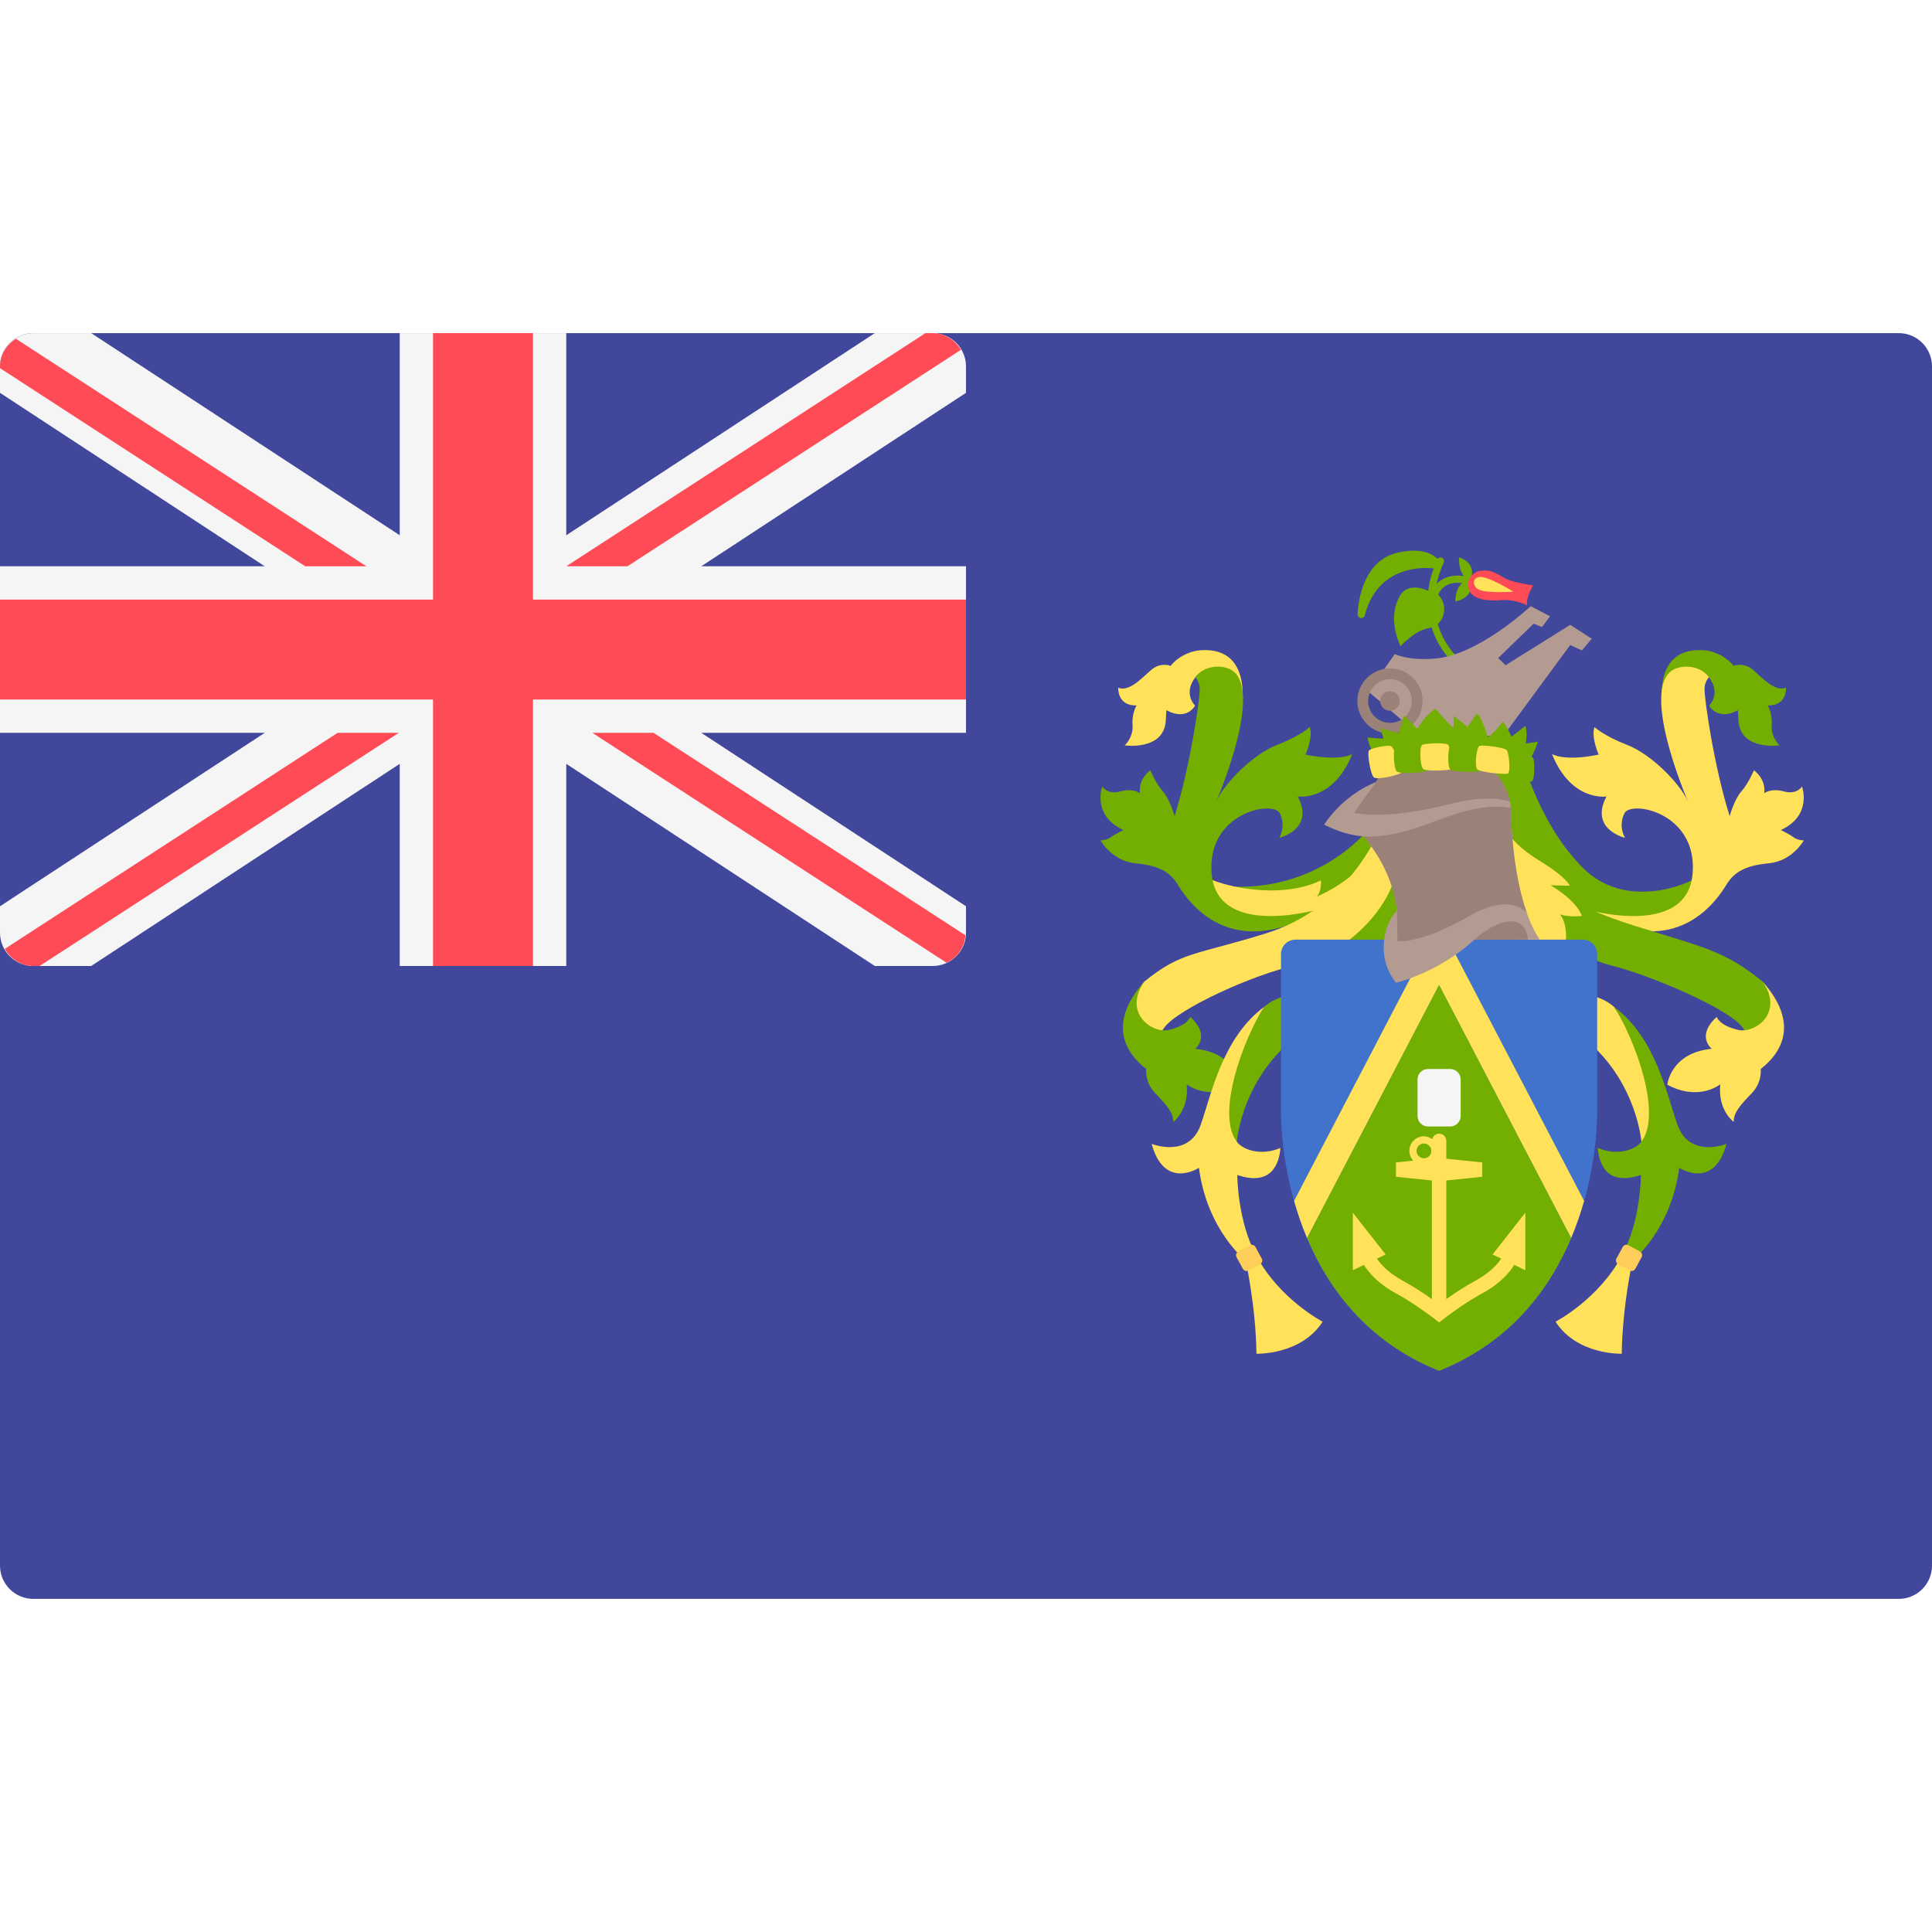
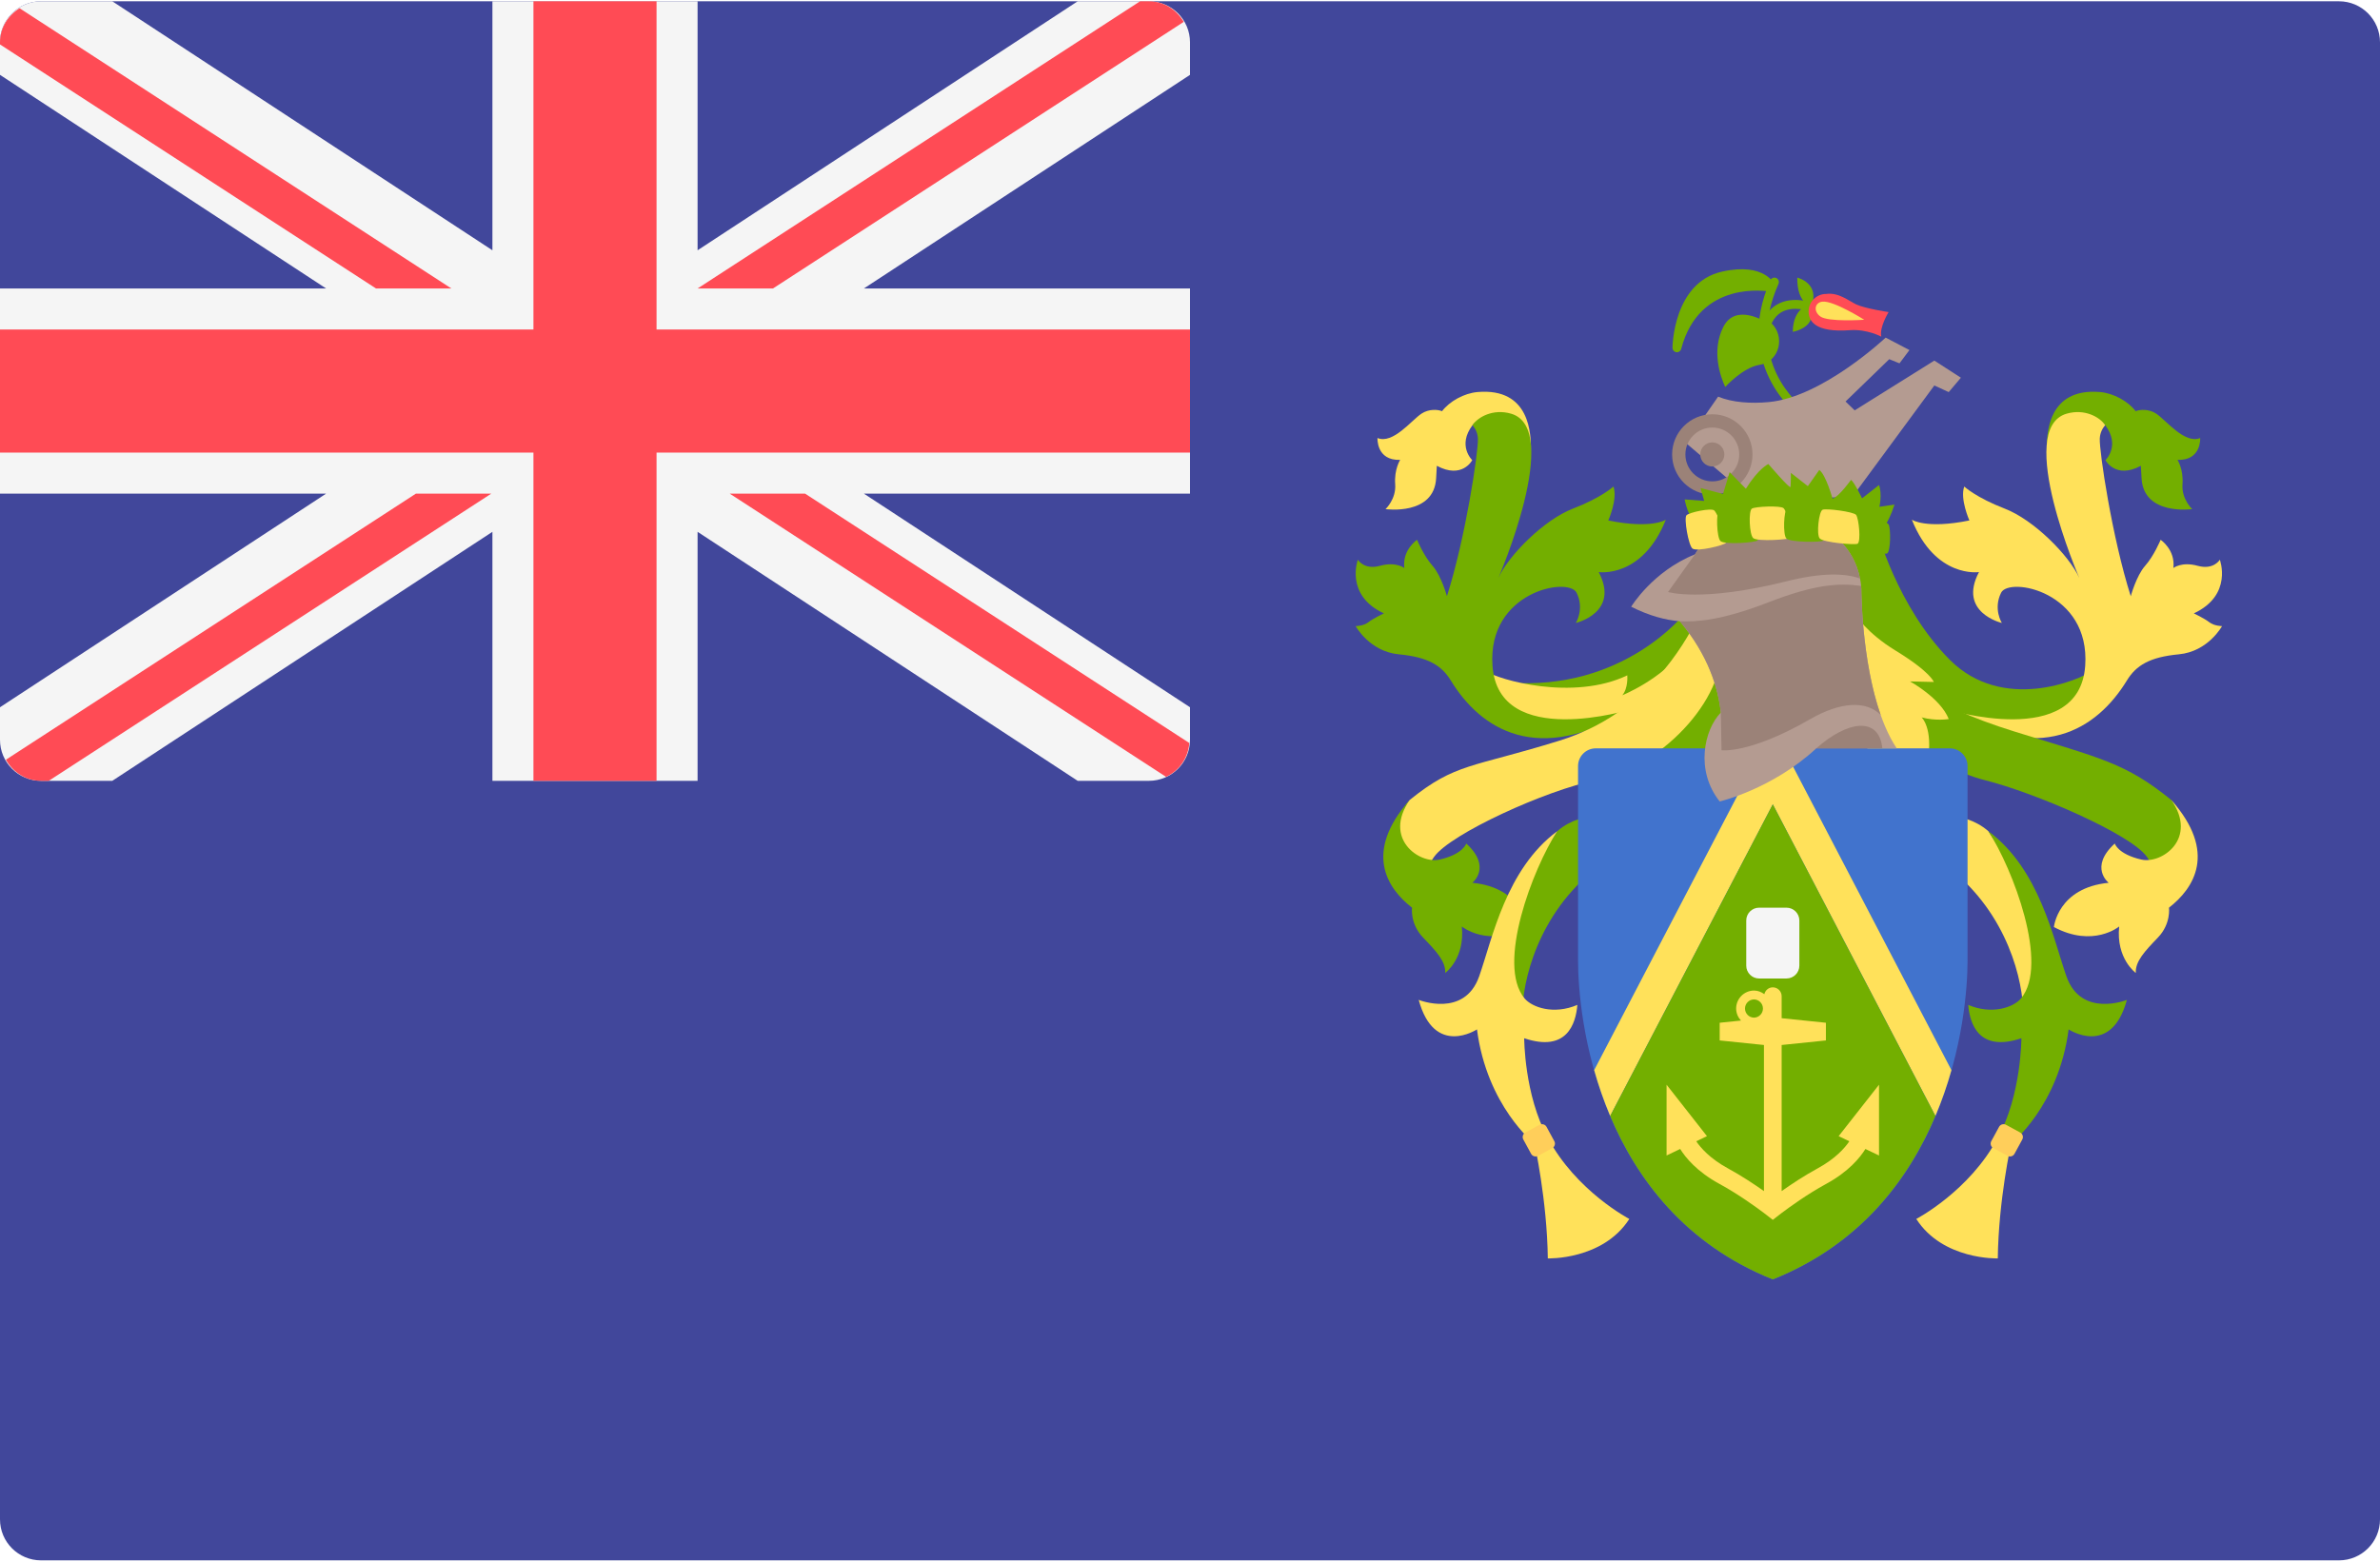
- <svg xmlns="http://www.w3.org/2000/svg" version="1.1" id="Layer_1" x="0px" y="0px" viewBox="0 0 512 512" style="enable-background:new 0 0 512 512;" xml:space="preserve">
-   <path style="fill:#41479B;" d="M503.172,423.724H8.828c-4.875,0-8.828-3.953-8.828-8.828V97.104c0-4.875,3.953-8.828,8.828-8.828  h494.345c4.875,0,8.828,3.953,8.828,8.828v317.792C512,419.772,508.047,423.724,503.172,423.724z" />
-   <path style="fill:#F5F5F5;" d="M247.172,88.276h-15.333l-81.77,53.573V88.276h-44.138v53.573l-81.77-53.573H8.828  C3.953,88.276,0,92.229,0,97.104v7.002l70.155,45.963H0v44.138h70.155L0,240.171v7.001C0,252.047,3.953,256,8.828,256h15.333  l81.77-53.573V256h44.138v-53.573L231.838,256h15.333c4.875,0,8.828-3.953,8.828-8.828v-7.002l-70.154-45.963h70.154v-44.138  h-70.155l70.155-45.963v-7.002C255.999,92.229,252.048,88.276,247.172,88.276z" />
-   <g>
-     <polygon style="fill:#FF4B55;" points="255.999,158.897 141.241,158.897 141.241,88.276 114.758,88.276 114.758,158.897 0,158.897    0,185.379 114.758,185.379 114.758,256 141.241,256 141.241,185.379 255.999,185.379  " />
-     <path style="fill:#FF4B55;" d="M97.103,150.069L4.207,89.768C1.735,91.333,0,93.961,0,97.104v0.458l80.889,52.507H97.103z" />
-     <path style="fill:#FF4B55;" d="M166.283,150.069l88.374-57.366c-1.536-2.599-4.246-4.427-7.485-4.427h-1.909l-95.194,61.793   H166.283z" />
-     <path style="fill:#FF4B55;" d="M89.474,194.207L1.269,251.463C2.79,254.125,5.542,256,8.828,256h1.665l95.195-61.793H89.474z" />
-     <path style="fill:#FF4B55;" d="M255.859,247.867l-82.666-53.659H156.98l93.873,60.934   C253.666,253.837,255.594,251.102,255.859,247.867z" />
+ <svg xmlns="http://www.w3.org/2000/svg" width="512" height="336" viewBox="0 0 512 336">
+   <g fill="none">
+     <path d="M503.172 335.724H8.828A8.829 8.829 0 0 1 0 326.896V9.104A8.829 8.829 0 0 1 8.828.276h494.345a8.829 8.829 0 0 1 8.828 8.828v317.792a8.83 8.83 0 0 1-8.829 8.828z" fill="#41479B" />
+     <path d="M247.172.276h-15.333l-81.77 53.573V.276h-44.138v53.573L24.161.276H8.828A8.829 8.829 0 0 0 0 9.104v7.002l70.155 45.963H0v44.138h70.155L0 152.171v7.001A8.829 8.829 0 0 0 8.828 168h15.333l81.77-53.573V168h44.138v-53.573L231.838 168h15.333a8.829 8.829 0 0 0 8.828-8.828v-7.002l-70.154-45.963h70.154V62.069h-70.155l70.155-45.963V9.104a8.827 8.827 0 0 0-8.827-8.828z" fill="#F5F5F5" />
+     <g fill="#FF4B55">
+       <path d="M255.999 70.897H141.241V.276h-26.483v70.621H0v26.482h114.758V168h26.483V97.379h114.758z" />
+       <path d="M97.103 62.069L4.207 1.768C1.735 3.333 0 5.961 0 9.104v.458l80.889 52.507h16.214zm69.18 0l88.374-57.366c-1.536-2.599-4.246-4.427-7.485-4.427h-1.909l-95.194 61.793h16.214zm-76.809 44.138L1.269 163.463C2.79 166.125 5.542 168 8.828 168h1.665l95.195-61.793H89.474zm166.385 53.66l-82.666-53.659H156.98l93.873 60.934c2.813-1.305 4.741-4.04 5.006-7.275z" />
+     </g>
+     <g fill="#73AF00">
+       <path d="M387.206 89.365a.957.957 0 0 1-.575-.193c-.138-.106-13.838-10.783-5.769-28.879a.957.957 0 0 1 1.259-.482c.48.216.695.777.482 1.259-7.443 16.687 4.662 26.19 5.181 26.586a.95.95 0 0 1-.578 1.709z" />
+       <path d="M379.315 73.734a.953.953 0 0 1-.947-1.062c.396-3.422 1.683-5.81 3.828-7.096 3.449-2.073 7.76-.417 7.941-.344a.951.951 0 1 1-.694 1.772c-.038-.014-3.638-1.382-6.276.209-1.604.969-2.583 2.879-2.905 5.679a.956.956 0 0 1-.947.842zm2.587-12.274c-.082-.21-2.141-5.098-11.447-3.018-10.539 2.361-10.661 16.264-10.661 16.403a.953.953 0 0 0 1.872.242c3.928-14.962 18.557-12.449 19.178-12.34a.945.945 0 0 0 .907-.331.948.948 0 0 0 .151-.956z" />
+       <path d="M379.709 69.211s-6.348-4.046-8.967 1.111c-2.618 5.158-.634 10.712.397 12.933 0 0 3.784-4.183 7.38-4.761 4.444-.714 5.555-6.269 2.46-9.046-3.698-3.317-1.27-.237-1.27-.237zm6.935-9.48c-.09 5.554 3.005 6.282 3.005 6.282 2.001-5.099-3.005-6.282-3.005-6.282z" />
+       <path d="M385.675 71.397c.042-5.27 3.616-5.863 3.616-5.863 2.166 4.899-3.616 5.863-3.616 5.863z" />
+     </g>
+     <path d="M406.291 67.147s-5.054-.747-6.993-1.663c-1.613-.761-3.719-2.599-6.444-2.24a3.772 3.772 0 0 0-3.772 3.772c0 2.084 1.431 4.579 8.917 4.025 3.629-.269 6.721 1.389 6.721 1.389-.475-1.983 1.571-5.283 1.571-5.283z" fill="#FF4B55" />
+     <path d="M401.046 68.801s-7.752.537-9.454-.717c-1.571-1.158-1.161-3.002.448-3.181 2.42-.269 9.006 3.898 9.006 3.898z" fill="#FFE15A" />
+     <path d="M416.13 77.581l-17.14 10.712-1.964-1.905 9.402-9.106 2.201.893 2.143-2.857-5.118-2.678s-13.569 12.794-25.113 13.866c-3.884.361-7.842.107-10.929-1.164l-6.925 9.972 14.52 12.378 21.305-.833 17.615-23.924 3.094 1.428 2.618-3.094-5.709-3.688z" fill="#B49B91" />
+     <path d="M368.364 106.424c-4.768 0-8.648-3.88-8.648-8.646 0-4.768 3.88-8.648 8.648-8.648 4.767 0 8.645 3.88 8.645 8.648.002 4.767-3.878 8.646-8.645 8.646zm0-14.437a5.798 5.798 0 0 0-5.791 5.791 5.797 5.797 0 0 0 5.791 5.79 5.795 5.795 0 0 0 5.79-5.79 5.796 5.796 0 0 0-5.79-5.791z" fill="#9B8278" />
+     <path d="M404.386 114.439s1.587-1.032 3.174-5.871l-3.253.476s.634-2.698-.079-4.682l-3.65 2.857s-1.666-3.491-2.38-3.967c0 0-2.539 3.571-3.967 4.046 0 0-1.428-5.158-2.857-6.189l-2.46 3.491-3.65-2.857s0 2.46-.079 3.016c-.079.555-4.761-4.919-4.761-4.919s-2.063.873-4.84 5.316l-3.491-3.571-1.428 4.682-4.84-1.27.793 2.777-4.205-.318s.714 4.126 2.777 5.555l39.196 1.428zm-42.054 17.655s-13.092 16.663-37.849 14.759l26.899 3.69 13.806-13.092-2.856-5.357z" fill="#73AF00" />
+     <path d="M319.603 144.353c2.618 1.905 18.806 6.547 30.469.952 0 0 .238 2.738-1.071 4.285 0 0 8.569-3.452 13.212-9.879 4.642-6.428-9.641 13.806-9.641 13.806l-21.9 4.046-8.927-7.38-2.142-5.83zm-1.721-60.004c-2.908.244-6.053 1.995-7.662 4.122-.876-.372-2.823-.537-4.436.537-2.148 1.432-6.118 6.604-9.45 5.236 0 0-.298 4.879 4.879 4.702 0 0-1.31 2.024-1.071 5.237.238 3.213-2.083 5.356-2.083 5.356s10.474 1.487 10.891-6.665c.051-.996.102-1.874.15-2.657 5.466 2.952 7.617-1.215 7.617-1.215s-3.285-3.103.058-7.52c3.343-4.418 12.533 5.996 12.533 5.996.18-4.167-.194-14.073-11.426-13.129z" fill="#FFE15A" />
+     <path d="M358.364 111.82s-3.015 2.063-12.378.159c0 0 2.063-4.602 1.111-7.3 0 0-2.539 2.38-8.728 4.761-6.189 2.381-13.806 9.998-16.029 14.917 0 0 13.92-32.088 2.738-35.35-3.836-1.119-7.135.695-8.302 2.474.564.666 1.106 1.615 1.161 2.882.119 2.738-2.618 21.186-6.665 33.921 0 0-1.191-4.404-3.094-6.547-1.903-2.143-3.332-5.594-3.332-5.594s-3.213 2.143-2.738 6.07c0 0-1.785-1.428-5.237-.476s-4.761-1.31-4.761-1.31-2.857 7.617 5.594 11.545c0 0-2.261 1.071-3.332 1.905-1.071.833-2.738.833-2.738.833s2.976 5.475 9.283 6.07c6.308.595 9.207 2.393 11.188 5.633 6.428 10.514 18.727 18.488 38.802 6.189 0 0-28.565 8.887-29.835-9.363-1.111-15.965 16.345-19.202 18.091-15.711 1.746 3.491-.159 6.507-.159 6.507s9.522-2.221 4.919-10.951c0 .004 9.363 1.433 14.441-11.264zm91.687 32.533c-2.618 1.905-19.162 9.046-30.589-2.38-11.426-11.426-15.882-28.581-15.235-26.661h-11.426l3.809 34.279 42.372 7.975 8.927-7.38 2.142-5.833zm1.722-60.004c2.908.244 6.053 1.995 7.662 4.122.876-.372 2.823-.537 4.436.537 2.148 1.432 6.117 6.604 9.45 5.236 0 0 .298 4.879-4.879 4.702 0 0 1.31 2.024 1.071 5.237-.238 3.213 2.083 5.356 2.083 5.356s-10.474 1.487-10.891-6.665c-.051-.996-.102-1.874-.15-2.657-5.466 2.952-7.617-1.215-7.617-1.215s3.284-3.103-.059-7.52c-3.343-4.418-12.533 5.996-12.533 5.996-.179-4.167.195-14.073 11.427-13.129z" fill="#73AF00" />
+     <path d="M411.29 111.82s3.015 2.063 12.378.159c0 0-2.063-4.602-1.111-7.3 0 0 2.539 2.38 8.728 4.761 6.189 2.381 13.806 9.998 16.029 14.917 0 0-13.92-32.088-2.738-35.35 3.836-1.119 7.135.695 8.302 2.474-.564.666-1.106 1.615-1.161 2.882-.119 2.738 2.618 21.186 6.665 33.921 0 0 1.191-4.404 3.094-6.547 1.903-2.143 3.332-5.594 3.332-5.594s3.213 2.143 2.738 6.07c0 0 1.785-1.428 5.237-.476s4.761-1.31 4.761-1.31 2.857 7.617-5.594 11.545c0 0 2.261 1.071 3.332 1.905 1.071.833 2.738.833 2.738.833s-2.976 5.475-9.283 6.07c-6.308.595-9.207 2.393-11.188 5.633-6.428 10.514-18.727 18.488-38.802 6.189 0 0 28.565 8.887 29.835-9.363 1.111-15.965-16.345-19.202-18.091-15.711-1.746 3.491.159 6.507.159 6.507s-9.522-2.221-4.919-10.951c.001.004-9.363 1.433-14.441-11.264z" fill="#FFE15A" />
+     <path d="M403.196 138.482c4.682 6.824 11.188 13.013 30.073 18.884 18.885 5.871 23.933 6.744 33.829 14.749 0 0 1.88 1.985 2.6 5.167.845 3.738-4.919 14.52-4.919 14.52s.555-2.539-2.936-7.458c-3.491-4.919-24.122-13.806-34.913-16.504-10.792-2.698-29.439-15.215-24.28-24.598l.546-4.76zm63.885 33.604c.008.01.011.02.019.03l-.034-.039.015.009z" fill="#73AF00" />
+     <path d="M466.604 195.295s.476 3.452-2.38 6.428c-2.857 2.976-4.879 5.118-4.761 7.617 0 0-4.285-3.094-3.571-9.998 0 0-5.594 4.642-14.045.119 0 0 .833-8.45 11.784-9.522 0 0-4.285-3.332 1.31-8.45 0 0 .65 2.289 5.713 3.452 4.404 1.012 12.239-4.511 6.445-12.824 9.979 11.276 4.861 19.012-.495 23.178zm-67.494-63.082s2.413 3.945 8.689 7.776c7.538 4.602 8.213 6.744 8.213 6.744l-5.118-.119s6.547 3.571 8.332 8.094c0 0-2.738.476-5.832-.358 0 0 2.499 2.261 1.31 9.522h-12.736l-2.858-31.659z" fill="#FFE15A" />
+     <path d="M373.758 164.825v-30.469s-10.342 17.693-19.275 30.469h19.275z" fill="#73AF00" />
+     <path d="M364.862 133.72c-2.539 4.602-10.474 19.758-29.359 25.63-18.885 5.871-22.337 4.761-32.234 12.765 0 0-1.88 1.985-2.6 5.167-.845 3.738 4.919 14.52 4.919 14.52s-.555-2.539 2.936-7.458c3.491-4.919 24.005-14.324 34.913-16.504 15.085-3.016 28.733-19.202 26.511-29.676-2.22-10.474-5.086-4.444-5.086-4.444z" fill="#FFE15A" />
+     <path d="M303.288 172.086c-.008.01-.011.02-.019.03l.034-.039-.015.009zm.476 23.209s-.476 3.452 2.38 6.428c2.857 2.976 4.879 5.118 4.761 7.617 0 0 4.285-3.094 3.571-9.998 0 0 5.594 4.642 14.045.119 0 0-.833-8.45-11.784-9.522 0 0 4.285-3.332-1.309-8.45 0 0-.65 2.289-5.713 3.452-4.404 1.012-12.239-4.511-6.445-12.824-9.98 11.276-4.862 19.012.494 23.178z" fill="#73AF00" />
+     <path d="M330.117 246.078s2.698 12.14 2.857 24.677c0 0 11.823.397 17.536-8.49 0 0-11.426-5.951-17.536-17.457l-2.857 1.27z" fill="#FFE15A" />
+     <path d="M327.578 219.258c-.476-5.713 2.063-20.154 13.647-30.628l.284-12.826s-3.451.359-6.511 3.038l-6.547 10.145-6.07 22.972 5.197 7.299z" fill="#73AF00" />
+     <path d="M327.894 223.384s0 12.22 5.078 21.424l-2.857 1.269s-10.236-8.054-12.378-24.598c0 0-9.165 6.07-12.537-6.348 0 0 9.839 3.968 13.013-5.078 2.863-8.162 5.758-23.02 16.783-31.212-5.241 8.055-13.133 28.673-7.023 35.973 1.618 1.933 6.269 3.571 11.359 1.397-.331 4.061-2.268 10.266-11.438 7.173z" fill="#FFE15A" />
+     <path d="M329.377 248.245l-1.672-3.072a1.109 1.109 0 0 1 .444-1.503l3.051-1.658a1.107 1.107 0 0 1 1.502.444l1.672 3.072c.292.537.094 1.21-.444 1.503l-3.051 1.658a1.108 1.108 0 0 1-1.502-.444z" fill="#FFCE5A" />
+     <path d="M432.635 246.078s-2.698 12.14-2.857 24.677c0 0-11.823.397-17.536-8.49 0 0 11.426-5.951 17.536-17.457l2.857 1.27zm2.539-26.82c.476-5.713-2.063-20.154-13.647-30.628l-.284-12.826s3.451.359 6.511 3.038l6.547 10.145 6.07 22.972-5.197 7.299z" fill="#FFE15A" />
+     <path d="M423.419 216.212c5.09 2.174 9.741.536 11.359-1.397 6.11-7.3-1.782-27.918-7.023-35.973 11.026 8.192 13.919 23.05 16.783 31.212 3.174 9.046 13.013 5.078 13.013 5.078-3.372 12.418-12.537 6.348-12.537 6.348-2.143 16.544-12.378 24.598-12.378 24.598l-2.857-1.269c5.078-9.205 5.078-21.425 5.078-21.425-9.17 3.093-11.106-3.112-11.438-7.172z" fill="#73AF00" />
+     <path d="M433.374 248.245l1.672-3.072a1.109 1.109 0 0 0-.444-1.503l-3.051-1.658a1.107 1.107 0 0 0-1.502.444l-1.672 3.072a1.109 1.109 0 0 0 .444 1.503l3.051 1.658c.538.292 1.21.093 1.502-.444z" fill="#FFCE5A" />
+     <path d="M343.289 161.016a3.81 3.81 0 0 0-3.809 3.809v41.896c0 11.426 3.809 53.322 41.896 68.557 38.088-15.235 41.896-57.131 41.896-68.557v-41.896a3.81 3.81 0 0 0-3.809-3.809h-76.174z" fill="#4173CD" />
+     <path d="M379.067 161.016l-36.121 69.231a83.842 83.842 0 0 0 3.446 9.864l34.984-67.053 34.984 67.053a83.969 83.969 0 0 0 3.446-9.864l-36.121-69.231h-4.618z" fill="#FFE15A" />
+     <path d="M416.359 240.112l-34.984-67.053-34.984 67.053c5.762 13.639 16.188 27.649 34.984 35.167 18.796-7.519 29.223-21.529 34.984-35.167z" fill="#73AF00" />
+     <path d="M395.539 244.451l2.304 1.105c-.966 1.428-2.977 3.738-6.823 5.831-2.905 1.581-5.713 3.452-7.741 4.885v-31.433l9.522-.979v-3.809l-9.522-.979v-4.734a1.905 1.905 0 0 0-1.905-1.905c-.897 0-1.614.633-1.816 1.469-.633-.454-1.367-.777-2.202-.777a3.871 3.871 0 0 0-3.866 3.866c0 1.003.407 1.9 1.037 2.589l-4.578.471v3.809l9.522.979v31.433c-2.027-1.433-4.835-3.305-7.741-4.885-3.847-2.092-5.857-4.403-6.823-5.831l2.304-1.105-8.689-11.069v15.235l2.929-1.405c1.159 1.867 3.608 4.881 8.46 7.519 4.059 2.209 7.998 5.079 9.559 6.254l1.905 1.476 1.905-1.476c1.561-1.175 5.501-4.045 9.559-6.254 4.852-2.638 7.301-5.652 8.46-7.519l2.929 1.405v-15.235l-8.689 11.069zm-18.183-25.496a1.963 1.963 0 0 1-1.962-1.962c0-1.082.879-1.962 1.962-1.962a1.963 1.963 0 0 1 0 3.924z" fill="#FFE15A" />
+     <path d="M384.318 210.53h-5.885a2.77 2.77 0 0 1-2.771-2.771v-9.694a2.77 2.77 0 0 1 2.771-2.771h5.885a2.77 2.77 0 0 1 2.771 2.771v9.694a2.77 2.77 0 0 1-2.771 2.771z" fill="#F5F5F5" />
+     <path d="M408.037 161.016c-7.617-11.426-7.617-34.279-7.617-34.279s0-15.235-19.043-15.235c-9.647 0-14.398 3.91-16.746 7.767-9.14 3.672-13.724 11.276-13.724 11.276 3.896 1.949 7.339 2.877 10.463 3.115 6.209 7.389 8.275 14.524 8.824 19.656-3.576 3.652-5.559 12.46-.243 19.125 0 0 11.267-2.618 20.779-11.426h17.306v.001h.001z" fill="#B49B91" />
+     <g fill="#9B8278">
+       <path d="M390.728 161.016h14.215c-.715-7.022-7.619-5.891-14.215 0z" />
+       <path d="M404.588 153.826c-4.163-11.818-4.169-27.088-4.169-27.088s-.001-.248-.04-.675c-4.959-.673-10.035-.308-19.956 3.532-10.563 4.088-15.734 4.205-19.055 4.067 6.209 7.389 8.275 14.524 8.824 19.656l.153 8.096s5.951.873 19.043-6.666c6.532-3.76 12.068-4.082 15.2-.922zm-20.277-28.754c7.725-1.931 12.654-1.732 15.83-.605-.851-4.243-4.349-12.964-18.765-12.964-9.647 0-14.398 3.91-16.746 7.767l-5.789 8.103s7.24 2.256 25.47-2.301z" />
+     </g>
+     <path d="M368.789 109.837c.75.748 2.988 6.144 2.527 6.946-.297.515-6.257 1.997-7.223 1.241-.862-.674-1.87-6.486-1.293-7.157.523-.606 5.363-1.654 5.989-1.03z" fill="#FFE15A" />
+     <path d="M376.453 109.549c.692.793 2.26 6.068 1.639 6.741-.399.433-7.042.957-7.965.127-.822-.74-1.004-6.227-.278-6.761.656-.485 6.027-.769 6.604-.107z" fill="#73AF00" />
+     <path d="M383.706 109.349c.717.747 2.353 5.707 1.711 6.337-.413.405-7.284.882-8.241.099-.853-.698-1.054-5.852-.305-6.353.681-.453 6.237-.706 6.835-.083z" fill="#FFE15A" />
+     <path d="M391.077 109.694c.635.815 1.831 6.019 1.165 6.623-.428.387-7.09.405-7.951-.465-.768-.776-.568-6.08.193-6.542.687-.418 6.063-.297 6.593.384zm15.212 3.154c.491.909.444 5.743-.313 6.228-.487.311-6.485-.758-7.191-1.758-.63-.892.444-6.09 1.271-6.421.746-.299 5.823 1.191 6.233 1.951z" fill="#73AF00" />
+     <path d="M399.298 110.786c.601.828 1.059 5.681.334 6.194-.466.33-7.33-.234-8.162-1.131-.743-.801-.2-5.803.613-6.175.738-.338 6.713.422 7.215 1.112z" fill="#FFE15A" />
+     <circle fill="#9B8278" cx="368.363" cy="97.777" r="2.59" />
  </g>
-   <g>
-     <path style="fill:#73AF00;" d="M387.206,177.365c-0.199,0-0.402-0.063-0.575-0.193c-0.138-0.106-13.838-10.783-5.769-28.879   c0.214-0.48,0.777-0.692,1.259-0.482c0.48,0.216,0.695,0.777,0.482,1.259c-7.443,16.687,4.662,26.19,5.181,26.586   c0.418,0.318,0.499,0.915,0.18,1.333C387.776,177.235,387.494,177.365,387.206,177.365z" />
-     <path style="fill:#73AF00;" d="M379.315,161.734c-0.038,0-0.074-0.002-0.111-0.006c-0.523-0.062-0.896-0.534-0.836-1.056   c0.396-3.422,1.683-5.81,3.828-7.096c3.449-2.073,7.76-0.417,7.941-0.344c0.489,0.192,0.729,0.742,0.537,1.231   c-0.192,0.49-0.746,0.733-1.231,0.541c-0.038-0.014-3.638-1.382-6.276,0.209c-1.604,0.969-2.583,2.879-2.905,5.679   C380.204,161.377,379.791,161.734,379.315,161.734z" />
-     <path style="fill:#73AF00;" d="M381.902,149.46c-0.082-0.21-2.141-5.098-11.447-3.018c-10.539,2.361-10.661,16.264-10.661,16.403   c0,0.478,0.355,0.884,0.831,0.945c0.041,0.006,0.082,0.008,0.121,0.008c0.428,0,0.811-0.288,0.92-0.711   c3.928-14.962,18.557-12.449,19.178-12.34c0.352,0.063,0.69-0.067,0.907-0.331C381.972,150.148,382.031,149.781,381.902,149.46z" />
-     <path style="fill:#73AF00;" d="M379.709,157.211c0,0-6.348-4.046-8.967,1.111c-2.618,5.158-0.634,10.712,0.397,12.933   c0,0,3.784-4.183,7.38-4.761c4.444-0.714,5.555-6.269,2.46-9.046C377.281,154.131,379.709,157.211,379.709,157.211z" />
-     <path style="fill:#73AF00;" d="M386.644,147.731c-0.09,5.554,3.005,6.282,3.005,6.282   C391.65,148.914,386.644,147.731,386.644,147.731z" />
-     <path style="fill:#73AF00;" d="M385.675,159.397c0.042-5.27,3.616-5.863,3.616-5.863   C391.457,158.433,385.675,159.397,385.675,159.397z" />
-   </g>
-   <path style="fill:#FF4B55;" d="M406.291,155.147c0,0-5.054-0.747-6.993-1.663c-1.613-0.761-3.719-2.599-6.444-2.24  c-2.083,0-3.772,1.688-3.772,3.772s1.431,4.579,8.917,4.025c3.629-0.269,6.721,1.389,6.721,1.389  C404.245,158.447,406.291,155.147,406.291,155.147z" />
-   <path style="fill:#FFE15A;" d="M401.046,156.801c0,0-7.752,0.537-9.454-0.717c-1.571-1.158-1.161-3.002,0.448-3.181  C394.46,152.634,401.046,156.801,401.046,156.801z" />
-   <path style="fill:#B49B91;" d="M416.13,165.581l-17.14,10.712l-1.964-1.905l9.402-9.106l2.201,0.893l2.143-2.857l-5.118-2.678  c0,0-13.569,12.794-25.113,13.866c-3.884,0.361-7.842,0.107-10.929-1.164l-6.925,9.972l14.52,12.378l21.305-0.833l17.615-23.924  l3.094,1.428l2.618-3.094L416.13,165.581z" />
-   <path style="fill:#9B8278;" d="M368.364,194.424c-4.768,0-8.648-3.88-8.648-8.646c0-4.768,3.88-8.648,8.648-8.648  c4.767,0,8.645,3.88,8.645,8.648C377.011,190.545,373.131,194.424,368.364,194.424z M368.364,179.987  c-3.193,0-5.791,2.598-5.791,5.791s2.598,5.79,5.791,5.79s5.79-2.596,5.79-5.79S371.558,179.987,368.364,179.987z" />
-   <g>
-     <path style="fill:#73AF00;" d="M404.386,202.439c0,0,1.587-1.032,3.174-5.871l-3.253,0.476c0,0,0.634-2.698-0.079-4.682   l-3.65,2.857c0,0-1.666-3.491-2.38-3.967c0,0-2.539,3.571-3.967,4.046c0,0-1.428-5.158-2.857-6.189l-2.46,3.491l-3.65-2.857   c0,0,0,2.46-0.079,3.016c-0.079,0.555-4.761-4.919-4.761-4.919s-2.063,0.873-4.84,5.316l-3.491-3.571l-1.428,4.682l-4.84-1.27   l0.793,2.777l-4.205-0.318c0,0,0.714,4.126,2.777,5.555L404.386,202.439z" />
-     <path style="fill:#73AF00;" d="M362.332,220.094c0,0-13.092,16.663-37.849,14.759l26.899,3.69l13.806-13.092L362.332,220.094z" />
-   </g>
-   <g>
-     <path style="fill:#FFE15A;" d="M319.603,232.353c2.618,1.905,18.806,6.547,30.469,0.952c0,0,0.238,2.738-1.071,4.285   c0,0,8.569-3.452,13.212-9.879c4.642-6.428-9.641,13.806-9.641,13.806l-21.9,4.046l-8.927-7.38L319.603,232.353z" />
-     <path style="fill:#FFE15A;" d="M317.882,172.349c-2.908,0.244-6.053,1.995-7.662,4.122c-0.876-0.372-2.823-0.537-4.436,0.537   c-2.148,1.432-6.118,6.604-9.45,5.236c0,0-0.298,4.879,4.879,4.702c0,0-1.31,2.024-1.071,5.237   c0.238,3.213-2.083,5.356-2.083,5.356s10.474,1.487,10.891-6.665c0.051-0.996,0.102-1.874,0.15-2.657   c5.466,2.952,7.617-1.215,7.617-1.215s-3.285-3.103,0.058-7.52c3.343-4.418,12.533,5.996,12.533,5.996   C329.488,181.311,329.114,171.405,317.882,172.349z" />
-   </g>
-   <g>
-     <path style="fill:#73AF00;" d="M358.364,199.82c0,0-3.015,2.063-12.378,0.159c0,0,2.063-4.602,1.111-7.3   c0,0-2.539,2.38-8.728,4.761s-13.806,9.998-16.029,14.917c0,0,13.92-32.088,2.738-35.35c-3.836-1.119-7.135,0.695-8.302,2.474   c0.564,0.666,1.106,1.615,1.161,2.882c0.119,2.738-2.618,21.186-6.665,33.921c0,0-1.191-4.404-3.094-6.547   c-1.903-2.143-3.332-5.594-3.332-5.594s-3.213,2.143-2.738,6.07c0,0-1.785-1.428-5.237-0.476c-3.452,0.952-4.761-1.31-4.761-1.31   s-2.857,7.617,5.594,11.545c0,0-2.261,1.071-3.332,1.905c-1.071,0.833-2.738,0.833-2.738,0.833s2.976,5.475,9.283,6.07   c6.308,0.595,9.207,2.393,11.188,5.633c6.428,10.514,18.727,18.488,38.802,6.189c0,0-28.565,8.887-29.835-9.363   c-1.111-15.965,16.345-19.202,18.091-15.711c1.746,3.491-0.159,6.507-0.159,6.507s9.522-2.221,4.919-10.951   C343.923,211.088,353.286,212.517,358.364,199.82z" />
-     <path style="fill:#73AF00;" d="M450.051,232.353c-2.618,1.905-19.162,9.046-30.589-2.38   c-11.426-11.426-15.882-28.581-15.235-26.661h-11.426l3.809,34.279l42.372,7.975l8.927-7.38L450.051,232.353z" />
-     <path style="fill:#73AF00;" d="M451.773,172.349c2.908,0.244,6.053,1.995,7.662,4.122c0.876-0.372,2.823-0.537,4.436,0.537   c2.148,1.432,6.117,6.604,9.45,5.236c0,0,0.298,4.879-4.879,4.702c0,0,1.31,2.024,1.071,5.237   c-0.238,3.213,2.083,5.356,2.083,5.356s-10.474,1.487-10.891-6.665c-0.051-0.996-0.102-1.874-0.15-2.657   c-5.466,2.952-7.617-1.215-7.617-1.215s3.284-3.103-0.059-7.52c-3.343-4.418-12.533,5.996-12.533,5.996   C440.167,181.311,440.541,171.405,451.773,172.349z" />
-   </g>
-   <path style="fill:#FFE15A;" d="M411.29,199.82c0,0,3.015,2.063,12.378,0.159c0,0-2.063-4.602-1.111-7.3c0,0,2.539,2.38,8.728,4.761  s13.806,9.998,16.029,14.917c0,0-13.92-32.088-2.738-35.35c3.836-1.119,7.135,0.695,8.302,2.474  c-0.564,0.666-1.106,1.615-1.161,2.882c-0.119,2.738,2.618,21.186,6.665,33.921c0,0,1.191-4.404,3.094-6.547  c1.903-2.143,3.332-5.594,3.332-5.594s3.213,2.143,2.738,6.07c0,0,1.785-1.428,5.237-0.476c3.452,0.952,4.761-1.31,4.761-1.31  s2.857,7.617-5.594,11.545c0,0,2.261,1.071,3.332,1.905c1.071,0.833,2.738,0.833,2.738,0.833s-2.976,5.475-9.283,6.07  c-6.308,0.595-9.207,2.393-11.188,5.633c-6.428,10.514-18.727,18.488-38.802,6.189c0,0,28.565,8.887,29.835-9.363  c1.111-15.965-16.345-19.202-18.091-15.711c-1.746,3.491,0.159,6.507,0.159,6.507s-9.522-2.221-4.919-10.951  C425.732,211.088,416.368,212.517,411.29,199.82z" />
-   <g>
-     <path style="fill:#73AF00;" d="M403.196,226.482c4.682,6.824,11.188,13.013,30.073,18.884c18.885,5.871,23.933,6.744,33.829,14.749   c0,0,1.88,1.985,2.6,5.167c0.845,3.738-4.919,14.52-4.919,14.52s0.555-2.539-2.936-7.458c-3.491-4.919-24.122-13.806-34.913-16.504   c-10.792-2.698-29.439-15.215-24.28-24.598L403.196,226.482z" />
-     <path style="fill:#73AF00;" d="M467.081,260.086c0.008,0.01,0.011,0.02,0.019,0.03c-0.012-0.013-0.022-0.026-0.034-0.039   L467.081,260.086z" />
-   </g>
-   <g>
-     <path style="fill:#FFE15A;" d="M466.604,283.295c0,0,0.476,3.452-2.38,6.428c-2.857,2.976-4.879,5.118-4.761,7.617   c0,0-4.285-3.094-3.571-9.998c0,0-5.594,4.642-14.045,0.119c0,0,0.833-8.45,11.784-9.522c0,0-4.285-3.332,1.31-8.45   c0,0,0.65,2.289,5.713,3.452c4.404,1.012,12.239-4.511,6.445-12.824C477.078,271.393,471.96,279.129,466.604,283.295z" />
-     <path style="fill:#FFE15A;" d="M399.11,220.213c0,0,2.413,3.945,8.689,7.776c7.538,4.602,8.213,6.744,8.213,6.744l-5.118-0.119   c0,0,6.547,3.571,8.332,8.094c0,0-2.738,0.476-5.832-0.358c0,0,2.499,2.261,1.31,9.522h-12.736L399.11,220.213z" />
-   </g>
-   <path style="fill:#73AF00;" d="M373.758,252.825v-30.469c0,0-10.342,17.693-19.275,30.469H373.758z" />
-   <path style="fill:#FFE15A;" d="M364.862,221.72c-2.539,4.602-10.474,19.758-29.359,25.63c-18.885,5.871-22.337,4.761-32.234,12.765  c0,0-1.88,1.985-2.6,5.167c-0.845,3.738,4.919,14.52,4.919,14.52s-0.555-2.539,2.936-7.458s24.005-14.324,34.913-16.504  c15.085-3.016,28.733-19.202,26.511-29.676C367.728,215.69,364.862,221.72,364.862,221.72z" />
-   <g>
-     <path style="fill:#73AF00;" d="M303.288,260.086c-0.008,0.01-0.011,0.02-0.019,0.03c0.012-0.013,0.022-0.026,0.034-0.039   L303.288,260.086z" />
-     <path style="fill:#73AF00;" d="M303.764,283.295c0,0-0.476,3.452,2.38,6.428c2.857,2.976,4.879,5.118,4.761,7.617   c0,0,4.285-3.094,3.571-9.998c0,0,5.594,4.642,14.045,0.119c0,0-0.833-8.45-11.784-9.522c0,0,4.285-3.332-1.309-8.45   c0,0-0.65,2.289-5.713,3.452c-4.404,1.012-12.239-4.511-6.445-12.824C293.29,271.393,298.408,279.129,303.764,283.295z" />
-   </g>
-   <path style="fill:#FFE15A;" d="M330.117,334.078c0,0,2.698,12.14,2.857,24.677c0,0,11.823,0.397,17.536-8.49  c0,0-11.426-5.951-17.536-17.457L330.117,334.078z" />
-   <path style="fill:#73AF00;" d="M327.578,307.258c-0.476-5.713,2.063-20.154,13.647-30.628l0.284-12.826c0,0-3.451,0.359-6.511,3.038  l-6.547,10.145l-6.07,22.972L327.578,307.258z" />
-   <path style="fill:#FFE15A;" d="M327.894,311.384c0,0,0,12.22,5.078,21.424l-2.857,1.269c0,0-10.236-8.054-12.378-24.598  c0,0-9.165,6.07-12.537-6.348c0,0,9.839,3.968,13.013-5.078c2.863-8.162,5.758-23.02,16.783-31.212  c-5.241,8.055-13.133,28.673-7.023,35.973c1.618,1.933,6.269,3.571,11.359,1.397C339.001,308.272,337.064,314.477,327.894,311.384z" />
-   <path style="fill:#FFCE5A;" d="M329.377,336.245l-1.672-3.072c-0.292-0.537-0.094-1.21,0.444-1.503l3.051-1.658  c0.537-0.292,1.209-0.094,1.502,0.444l1.672,3.072c0.292,0.537,0.094,1.21-0.444,1.503l-3.051,1.658  C330.342,336.981,329.67,336.782,329.377,336.245z" />
-   <g>
-     <path style="fill:#FFE15A;" d="M432.635,334.078c0,0-2.698,12.14-2.857,24.677c0,0-11.823,0.397-17.536-8.49   c0,0,11.426-5.951,17.536-17.457L432.635,334.078z" />
-     <path style="fill:#FFE15A;" d="M435.174,307.258c0.476-5.713-2.063-20.154-13.647-30.628l-0.284-12.826   c0,0,3.451,0.359,6.511,3.038l6.547,10.145l6.07,22.972L435.174,307.258z" />
-   </g>
-   <path style="fill:#73AF00;" d="M423.419,304.212c5.09,2.174,9.741,0.536,11.359-1.397c6.11-7.3-1.782-27.918-7.023-35.973  c11.026,8.192,13.919,23.05,16.783,31.212c3.174,9.046,13.013,5.078,13.013,5.078c-3.372,12.418-12.537,6.348-12.537,6.348  c-2.143,16.544-12.378,24.598-12.378,24.598l-2.857-1.269c5.078-9.205,5.078-21.425,5.078-21.425  C425.687,314.477,423.751,308.272,423.419,304.212z" />
-   <path style="fill:#FFCE5A;" d="M433.374,336.245l1.672-3.072c0.292-0.537,0.094-1.21-0.444-1.503l-3.051-1.658  c-0.537-0.292-1.209-0.094-1.502,0.444l-1.672,3.072c-0.292,0.537-0.094,1.21,0.444,1.503l3.051,1.658  C432.41,336.981,433.082,336.782,433.374,336.245z" />
-   <path style="fill:#4173CD;" d="M343.289,249.016c-2.103,0-3.809,1.705-3.809,3.809v41.896c0,11.426,3.809,53.322,41.896,68.557  c38.088-15.235,41.896-57.131,41.896-68.557v-41.896c0-2.103-1.705-3.809-3.809-3.809H343.289z" />
-   <path style="fill:#FFE15A;" d="M379.067,249.016l-36.121,69.231c0.904,3.202,2.031,6.516,3.446,9.864l34.984-67.053l34.984,67.053  c1.415-3.349,2.542-6.663,3.446-9.864l-36.121-69.231L379.067,249.016L379.067,249.016z" />
-   <path style="fill:#73AF00;" d="M416.359,328.112l-34.984-67.053l-34.984,67.053l0,0c5.762,13.639,16.188,27.649,34.984,35.167  C400.171,355.76,410.598,341.75,416.359,328.112L416.359,328.112z" />
-   <path style="fill:#FFE15A;" d="M395.539,332.451l2.304,1.105c-0.966,1.428-2.977,3.738-6.823,5.831  c-2.905,1.581-5.713,3.452-7.741,4.885v-31.433l9.522-0.979v-3.809l-9.522-0.979v-4.734c0-1.052-0.853-1.905-1.905-1.905  c-0.897,0-1.614,0.633-1.816,1.469c-0.633-0.454-1.367-0.777-2.202-0.777c-2.131,0-3.866,1.735-3.866,3.866  c0,1.003,0.407,1.9,1.037,2.589l-4.578,0.471v3.809l9.522,0.979v31.433c-2.027-1.433-4.835-3.305-7.741-4.885  c-3.847-2.092-5.857-4.403-6.823-5.831l2.304-1.105l-8.689-11.069v15.235l2.929-1.405c1.159,1.867,3.608,4.881,8.46,7.519  c4.059,2.209,7.998,5.079,9.559,6.254l1.905,1.476l1.905-1.476c1.561-1.175,5.501-4.045,9.559-6.254  c4.852-2.638,7.301-5.652,8.46-7.519l2.929,1.405v-15.235L395.539,332.451z M377.356,306.955c-1.082,0-1.962-0.879-1.962-1.962  c0-1.082,0.879-1.962,1.962-1.962c1.082,0,1.962,0.879,1.962,1.962C379.318,306.076,378.439,306.955,377.356,306.955z" />
-   <path style="fill:#F5F5F5;" d="M384.318,298.53h-5.885c-1.53,0-2.771-1.24-2.771-2.771v-9.694c0-1.53,1.24-2.771,2.771-2.771h5.885  c1.53,0,2.771,1.24,2.771,2.771v9.694C387.089,297.29,385.849,298.53,384.318,298.53z" />
-   <path style="fill:#B49B91;" d="M408.037,249.016c-7.617-11.426-7.617-34.279-7.617-34.279s0-15.235-19.043-15.235  c-9.647,0-14.398,3.91-16.746,7.767c-9.14,3.672-13.724,11.276-13.724,11.276c3.896,1.949,7.339,2.877,10.463,3.115  c6.209,7.389,8.275,14.524,8.824,19.656c-3.576,3.652-5.559,12.46-0.243,19.125c0,0,11.267-2.618,20.779-11.426h17.306V249.016z" />
-   <g>
-     <path style="fill:#9B8278;" d="M390.728,249.016h14.215C404.228,241.994,397.324,243.125,390.728,249.016z" />
-     <path style="fill:#9B8278;" d="M404.588,241.826c-4.163-11.818-4.169-27.088-4.169-27.088s-0.001-0.248-0.04-0.675   c-4.959-0.673-10.035-0.308-19.956,3.532c-10.563,4.088-15.734,4.205-19.055,4.067c6.209,7.389,8.275,14.524,8.824,19.656   l0.153,8.096c0,0,5.951,0.873,19.043-6.666C395.92,238.988,401.456,238.666,404.588,241.826z" />
-     <path style="fill:#9B8278;" d="M384.311,213.072c7.725-1.931,12.654-1.732,15.83-0.605c-0.851-4.243-4.349-12.964-18.765-12.964   c-9.647,0-14.398,3.91-16.746,7.767l-5.789,8.103C358.841,215.373,366.081,217.629,384.311,213.072z" />
-   </g>
-   <path style="fill:#FFE15A;" d="M368.789,197.837c0.75,0.748,2.988,6.144,2.527,6.946c-0.297,0.515-6.257,1.997-7.223,1.241  c-0.862-0.674-1.87-6.486-1.293-7.157C363.323,198.261,368.163,197.213,368.789,197.837z" />
-   <path style="fill:#73AF00;" d="M376.453,197.549c0.692,0.793,2.26,6.068,1.639,6.741c-0.399,0.433-7.042,0.957-7.965,0.127  c-0.822-0.74-1.004-6.227-0.278-6.761C370.505,197.171,375.876,196.887,376.453,197.549z" />
-   <path style="fill:#FFE15A;" d="M383.706,197.349c0.717,0.747,2.353,5.707,1.711,6.337c-0.413,0.405-7.284,0.882-8.241,0.099  c-0.853-0.698-1.054-5.852-0.305-6.353C377.552,196.979,383.108,196.726,383.706,197.349z" />
-   <g>
-     <path style="fill:#73AF00;" d="M391.077,197.694c0.635,0.815,1.831,6.019,1.165,6.623c-0.428,0.387-7.09,0.405-7.951-0.465   c-0.768-0.776-0.568-6.08,0.193-6.542C385.171,196.892,390.547,197.013,391.077,197.694z" />
-     <path style="fill:#73AF00;" d="M406.289,200.848c0.491,0.909,0.444,5.743-0.313,6.228c-0.487,0.311-6.485-0.758-7.191-1.758   c-0.63-0.892,0.444-6.09,1.271-6.421C400.802,198.598,405.879,200.088,406.289,200.848z" />
-   </g>
-   <path style="fill:#FFE15A;" d="M399.298,198.786c0.601,0.828,1.059,5.681,0.334,6.194c-0.466,0.33-7.33-0.234-8.162-1.131  c-0.743-0.801-0.2-5.803,0.613-6.175C392.821,197.336,398.796,198.096,399.298,198.786z" />
-   <circle style="fill:#9B8278;" cx="368.363" cy="185.777" r="2.59" />
-   <g>
- </g>
-   <g>
- </g>
-   <g>
- </g>
-   <g>
- </g>
-   <g>
- </g>
-   <g>
- </g>
-   <g>
- </g>
-   <g>
- </g>
-   <g>
- </g>
-   <g>
- </g>
-   <g>
- </g>
-   <g>
- </g>
-   <g>
- </g>
-   <g>
- </g>
-   <g>
- </g>
</svg>
